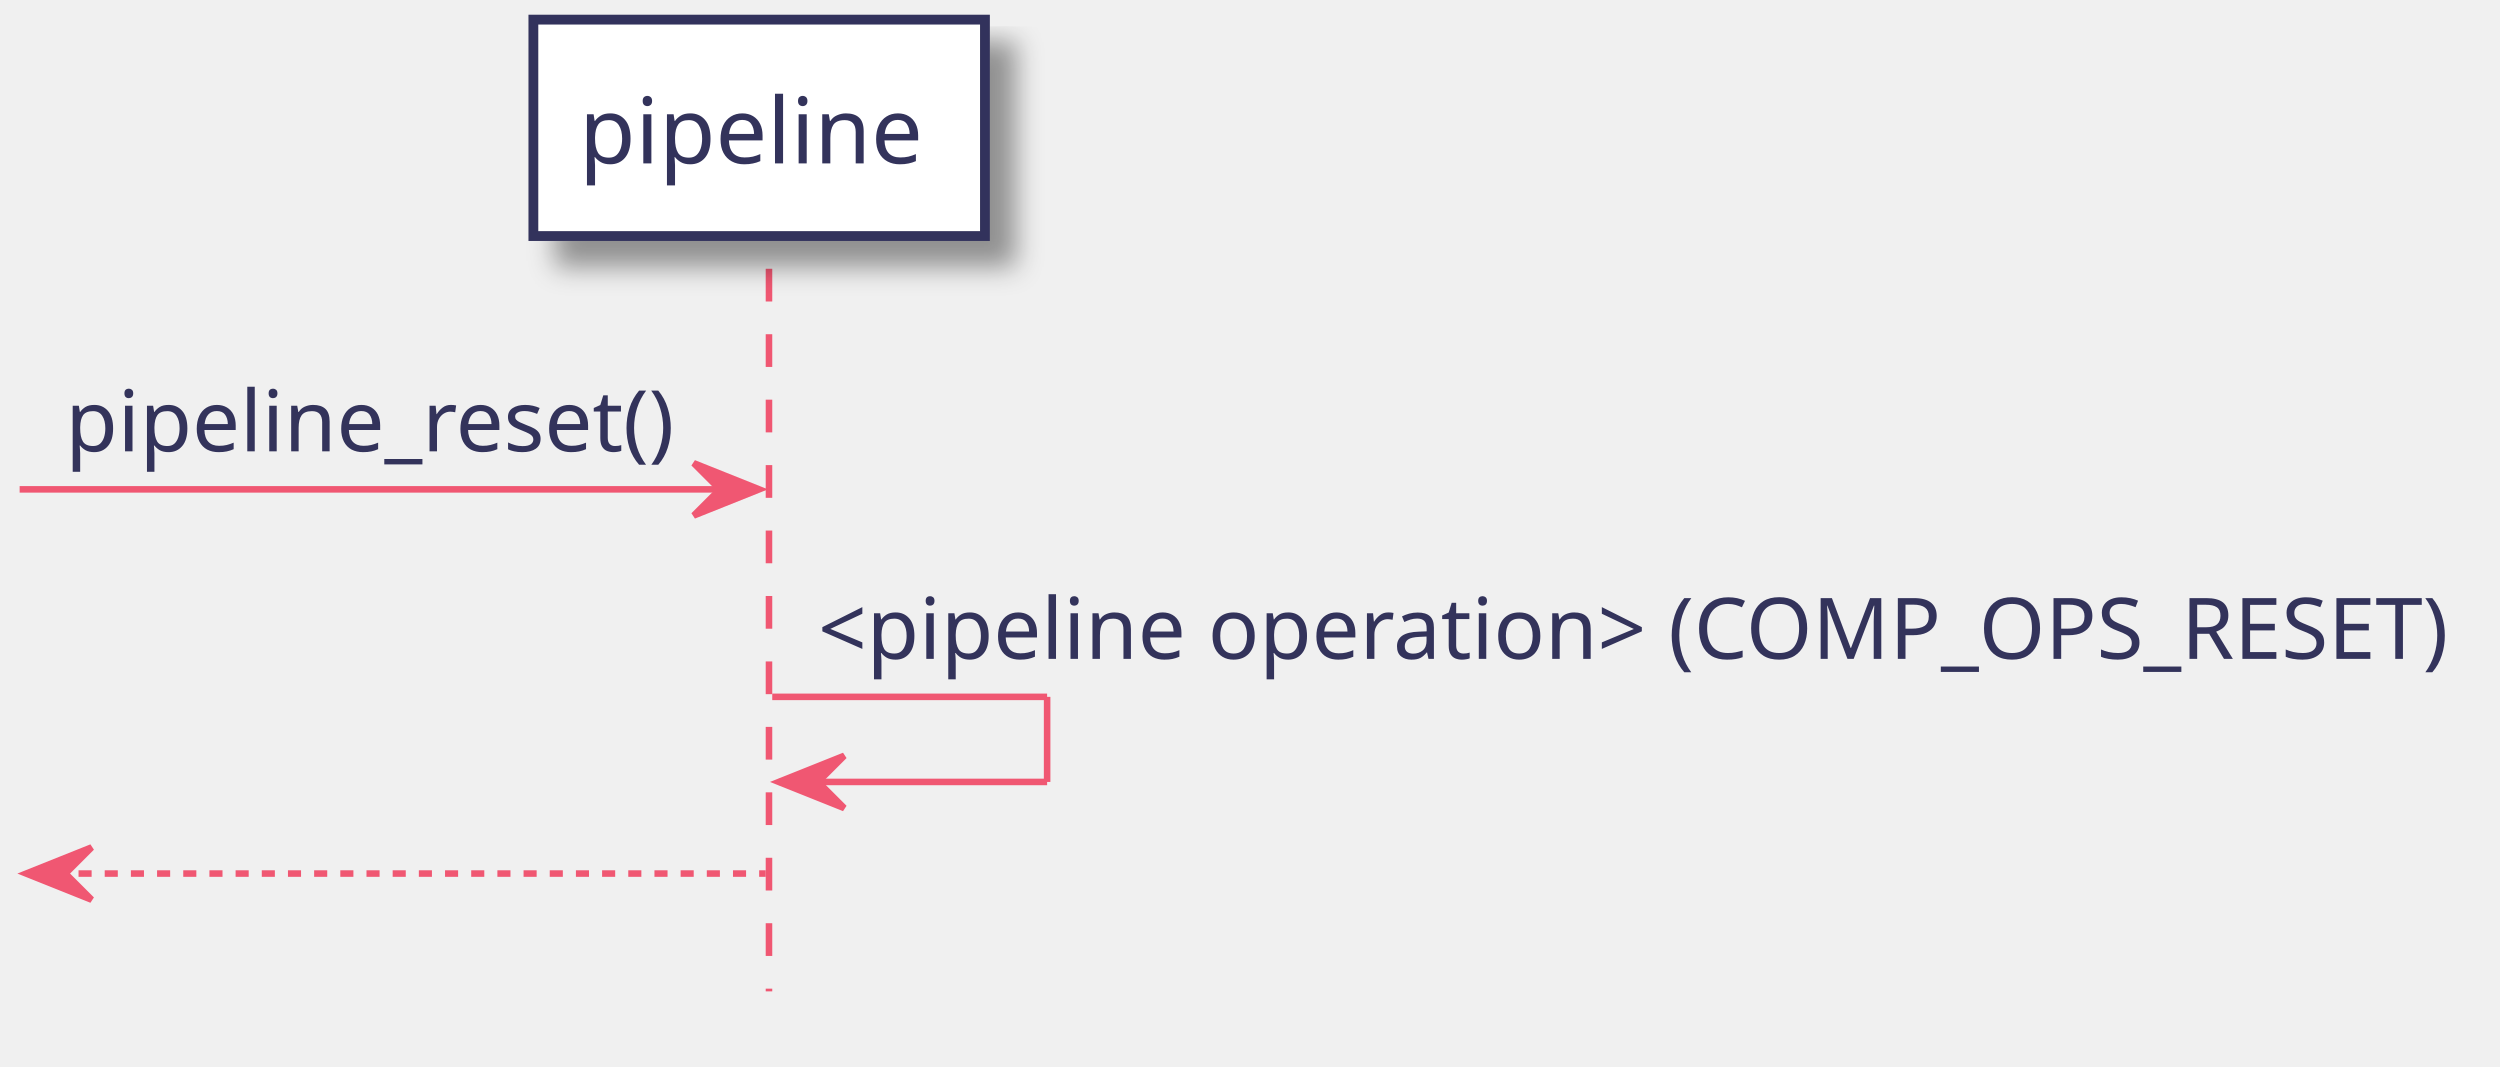
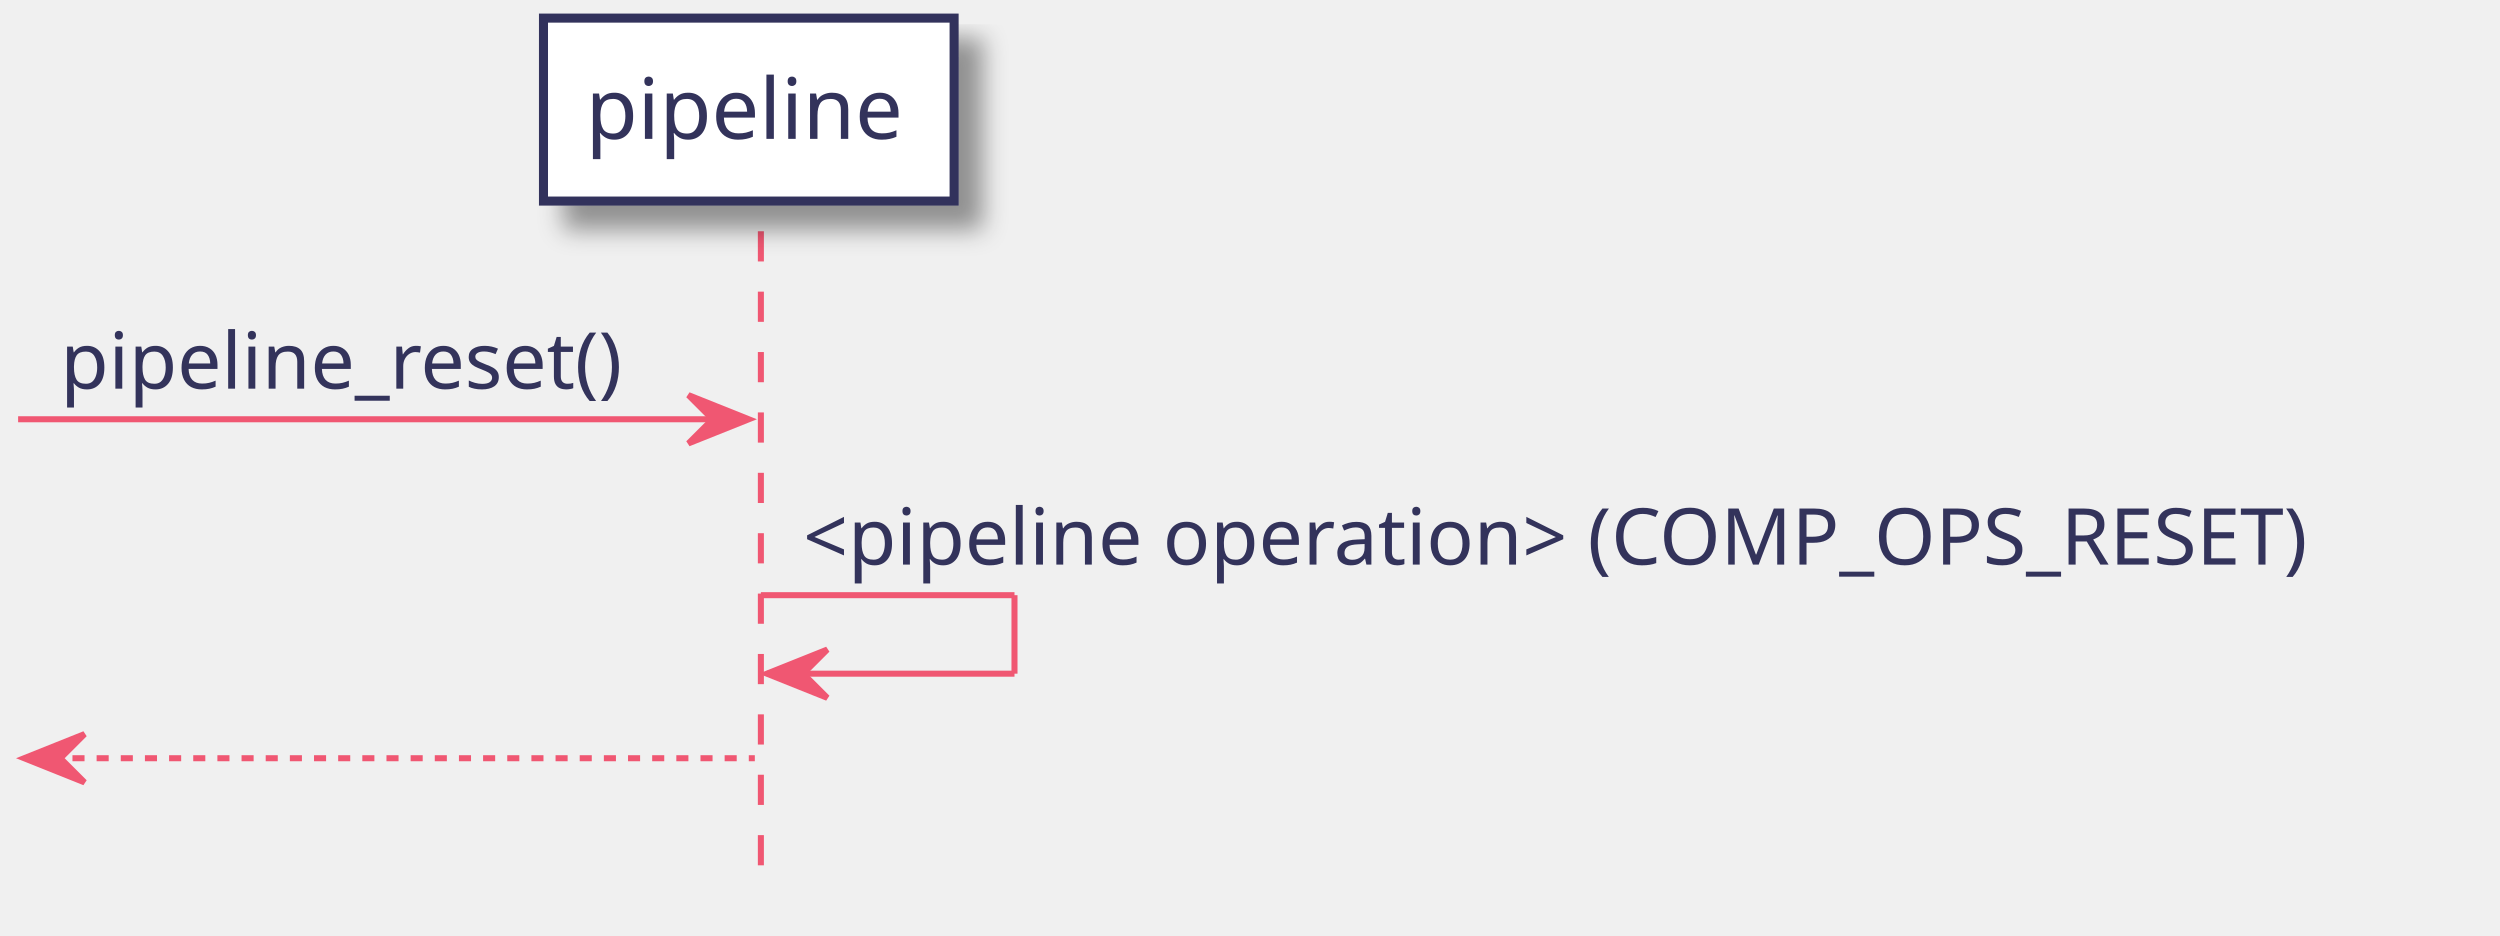
- <svg xmlns="http://www.w3.org/2000/svg" contentScriptType="application/ecmascript" contentStyleType="text/css" height="163px" preserveAspectRatio="none" style="width:382px;height:163px;" version="1.1" viewBox="0 0 382 163" width="382px" zoomAndPan="magnify">
+ <svg xmlns="http://www.w3.org/2000/svg" contentScriptType="application/ecmascript" contentStyleType="text/css" height="155px" preserveAspectRatio="none" style="width:414px;height:155px;" version="1.1" viewBox="0 0 414 155" width="414px" zoomAndPan="magnify">
  <defs>
    <filter height="300%" id="f1h3vy3blk9qbp" width="300%" x="-1" y="-1">
      <feGaussianBlur result="blurOut" stdDeviation="2.0" />
      <feColorMatrix in="blurOut" result="blurOut2" type="matrix" values="0 0 0 0 0 0 0 0 0 0 0 0 0 0 0 0 0 0 .4 0" />
      <feOffset dx="4.0" dy="4.0" in="blurOut2" result="blurOut3" />
      <feBlend in="SourceGraphic" in2="blurOut3" mode="normal" />
    </filter>
  </defs>
  <g>
-     <line style="stroke: #F05772; stroke-width: 1.0; stroke-dasharray: 5.0,5.0;" x1="117.5" x2="117.5" y1="41.068" y2="151.48" />
-     <rect fill="#FFFFFF" filter="url(#f1h3vy3blk9qbp)" height="33.068" style="stroke: #33335B; stroke-width: 1.5;" width="69" x="81.5" y="3" />
-     <text fill="#33335B" font-family="sans-serif" font-size="14" lengthAdjust="spacingAndGlyphs" textLength="55" x="88.5" y="24.966">pipeline</text>
-     <polygon fill="#F05772" points="106,70.774,116,74.774,106,78.774,110,74.774" style="stroke: #F05772; stroke-width: 1.0;" />
-     <line style="stroke: #F05772; stroke-width: 1.0;" x1="3" x2="112" y1="74.774" y2="74.774" />
-     <text fill="#33335B" font-family="sans-serif" font-size="13" lengthAdjust="spacingAndGlyphs" textLength="91" x="10" y="68.965">pipeline_reset()</text>
-     <line style="stroke: #F05772; stroke-width: 1.0;" x1="118" x2="160" y1="106.48" y2="106.48" />
-     <line style="stroke: #F05772; stroke-width: 1.0;" x1="160" x2="160" y1="106.48" y2="119.48" />
-     <line style="stroke: #F05772; stroke-width: 1.0;" x1="119" x2="160" y1="119.48" y2="119.48" />
-     <polygon fill="#F05772" points="129,115.48,119,119.48,129,123.48,125,119.48" style="stroke: #F05772; stroke-width: 1.0;" />
-     <text fill="#33335B" font-family="sans-serif" font-size="13" lengthAdjust="spacingAndGlyphs" textLength="245" x="125" y="100.671">&lt;pipeline operation&gt; (COMP_OPS_RESET)</text>
-     <polygon fill="#F05772" points="14,129.48,4,133.48,14,137.48,10,133.48" style="stroke: #F05772; stroke-width: 1.0;" />
-     <line style="stroke: #F05772; stroke-width: 1.0; stroke-dasharray: 2.0,2.0;" x1="8" x2="117" y1="133.48" y2="133.48" />
+     <line style="stroke: #F05772; stroke-width: 1.0; stroke-dasharray: 5.0,5.0;" x1="126" x2="126" y1="38.297" y2="143.562" />
+     <rect fill="#FFFFFF" filter="url(#f1h3vy3blk9qbp)" height="30.297" style="stroke: #33335B; stroke-width: 1.5;" width="68" x="90" y="3" />
+     <text fill="#33335B" font-family="sans-serif" font-size="14" lengthAdjust="spacingAndGlyphs" textLength="54" x="97" y="22.995">pipeline</text>
+     <polygon fill="#F05772" points="114,65.43,124,69.43,114,73.43,118,69.43" style="stroke: #F05772; stroke-width: 1.0;" />
+     <line style="stroke: #F05772; stroke-width: 1.0;" x1="3" x2="120" y1="69.43" y2="69.43" />
+     <text fill="#33335B" font-family="sans-serif" font-size="13" lengthAdjust="spacingAndGlyphs" textLength="99" x="10" y="64.364">pipeline_reset()</text>
+     <line style="stroke: #F05772; stroke-width: 1.0;" x1="126" x2="168" y1="98.562" y2="98.562" />
+     <line style="stroke: #F05772; stroke-width: 1.0;" x1="168" x2="168" y1="98.562" y2="111.562" />
+     <line style="stroke: #F05772; stroke-width: 1.0;" x1="127" x2="168" y1="111.562" y2="111.562" />
+     <polygon fill="#F05772" points="137,107.562,127,111.562,137,115.562,133,111.562" style="stroke: #F05772; stroke-width: 1.0;" />
+     <text fill="#33335B" font-family="sans-serif" font-size="13" lengthAdjust="spacingAndGlyphs" textLength="269" x="133" y="93.497">&lt;pipeline operation&gt; (COMP_OPS_RESET)</text>
+     <polygon fill="#F05772" points="14,121.562,4,125.562,14,129.562,10,125.562" style="stroke: #F05772; stroke-width: 1.0;" />
+     <line style="stroke: #F05772; stroke-width: 1.0; stroke-dasharray: 2.0,2.0;" x1="8" x2="125" y1="125.562" y2="125.562" />
  </g>
</svg>
